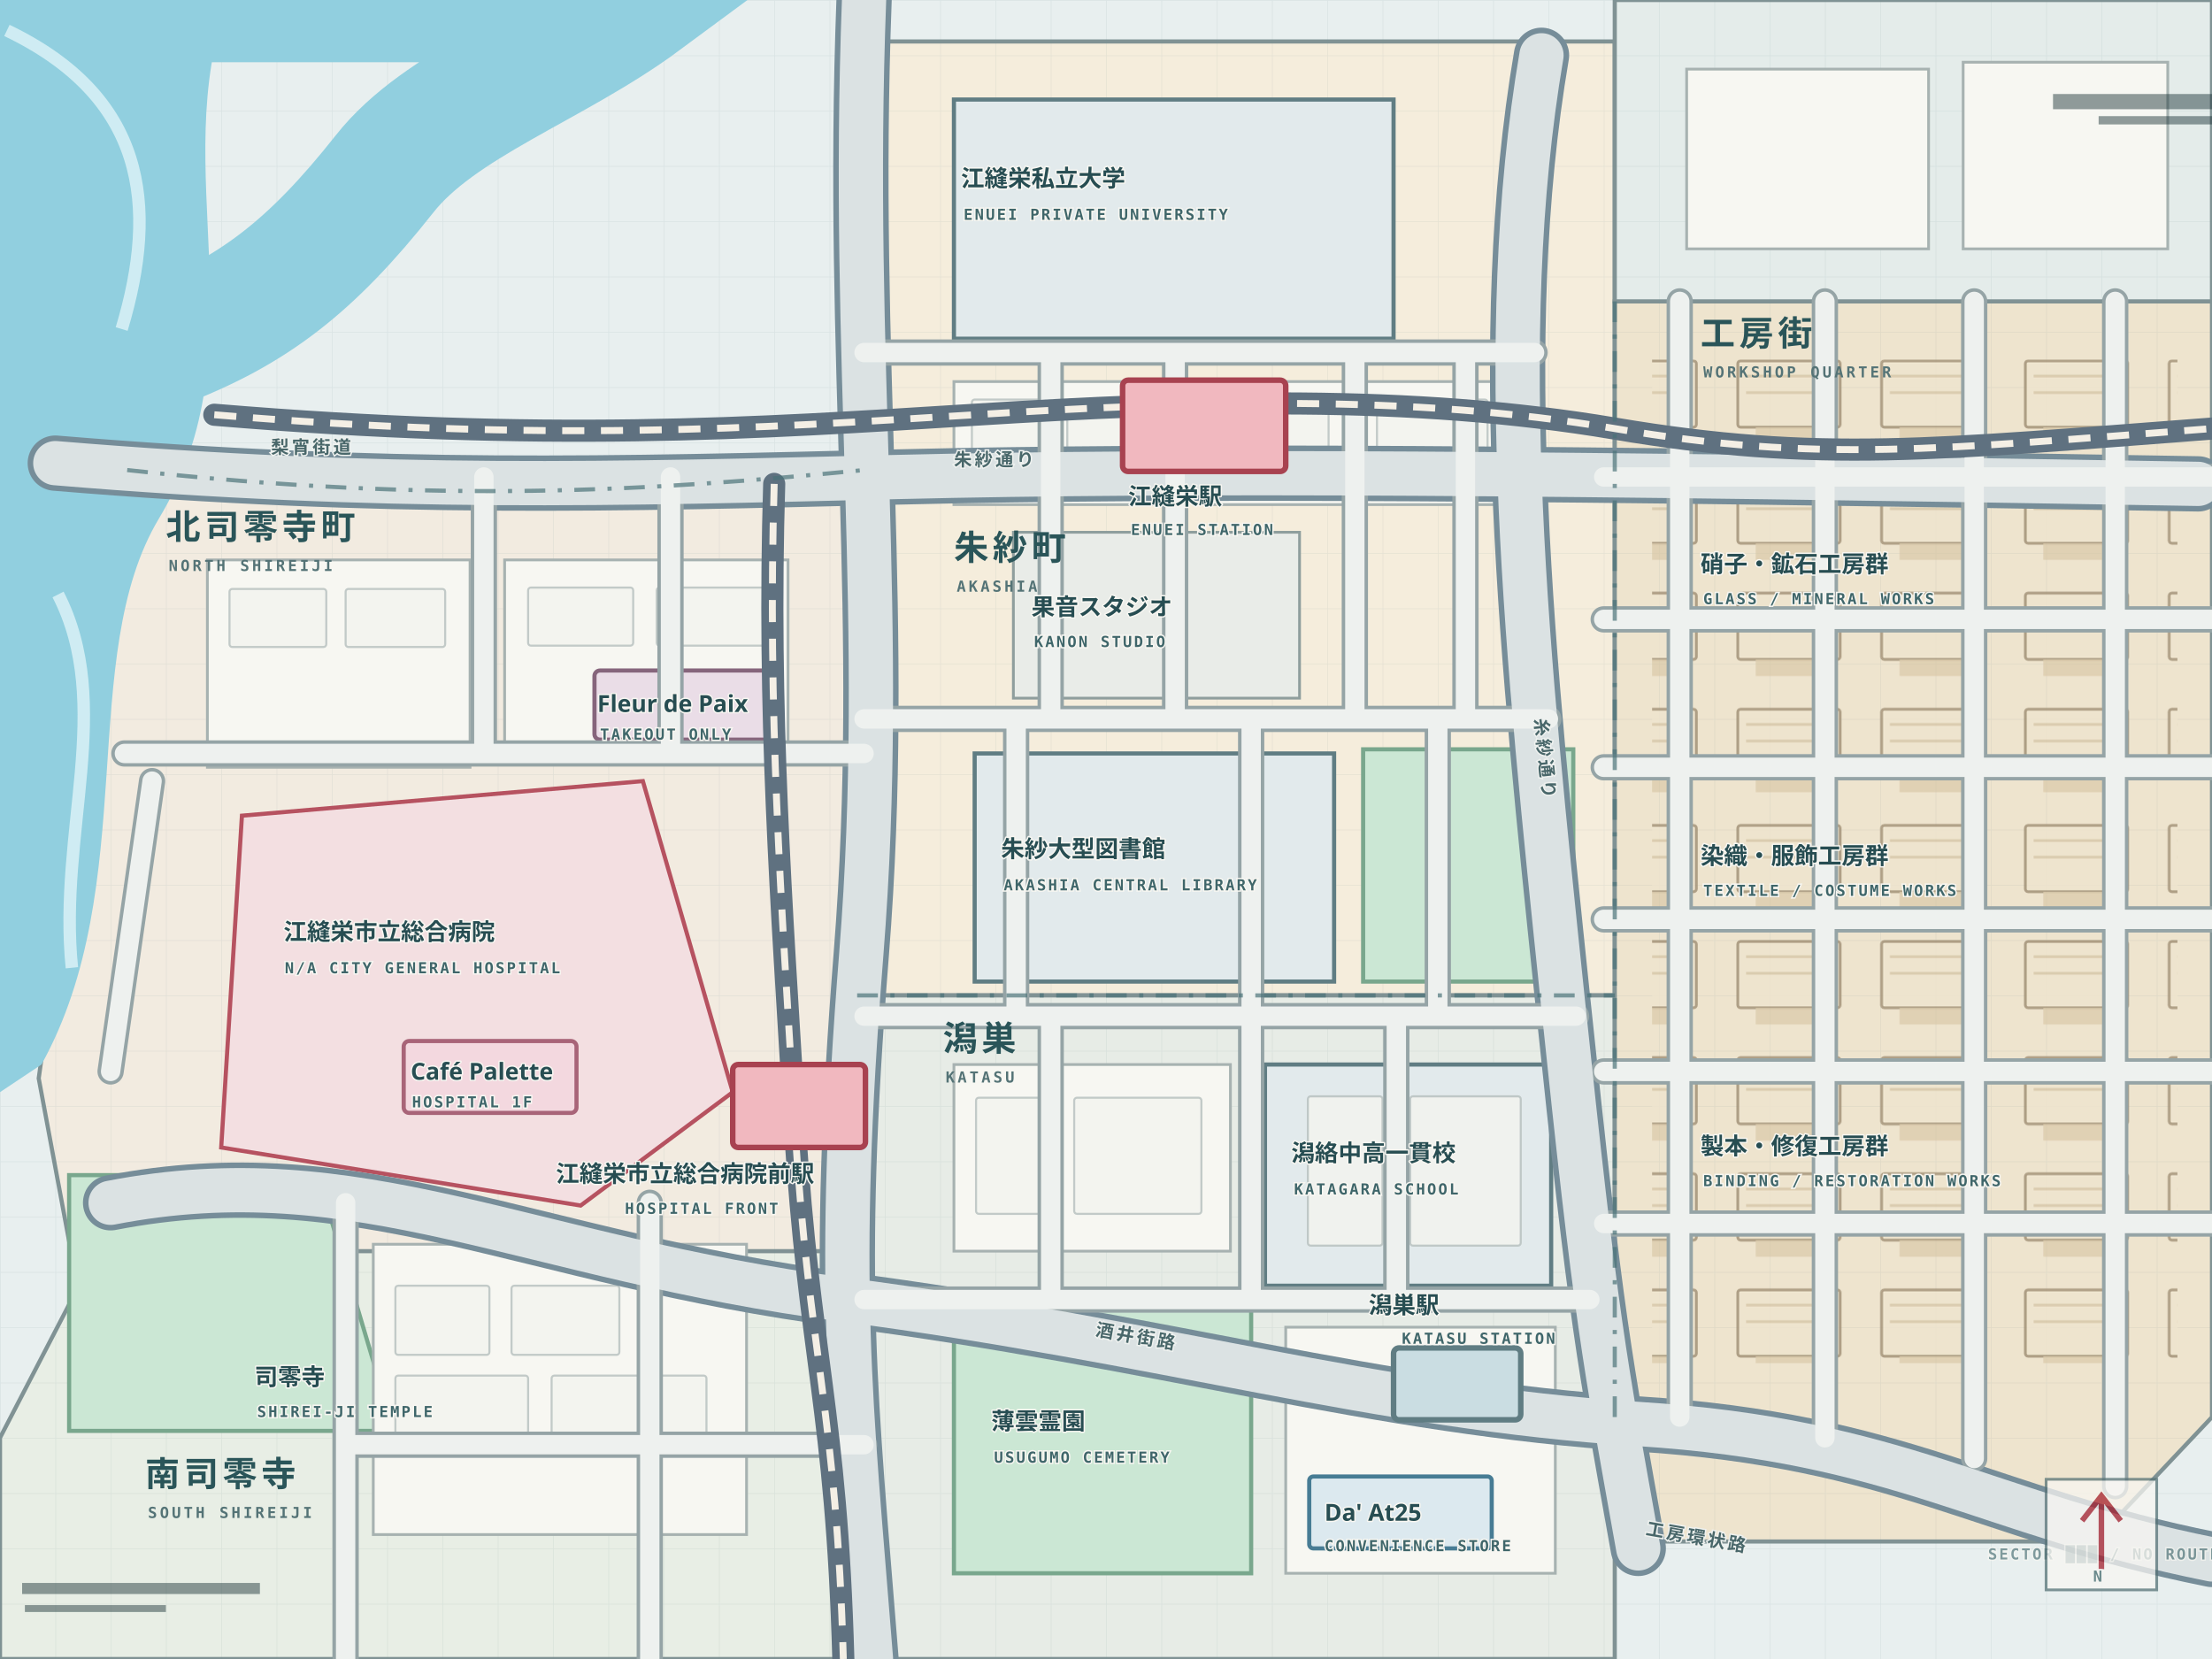
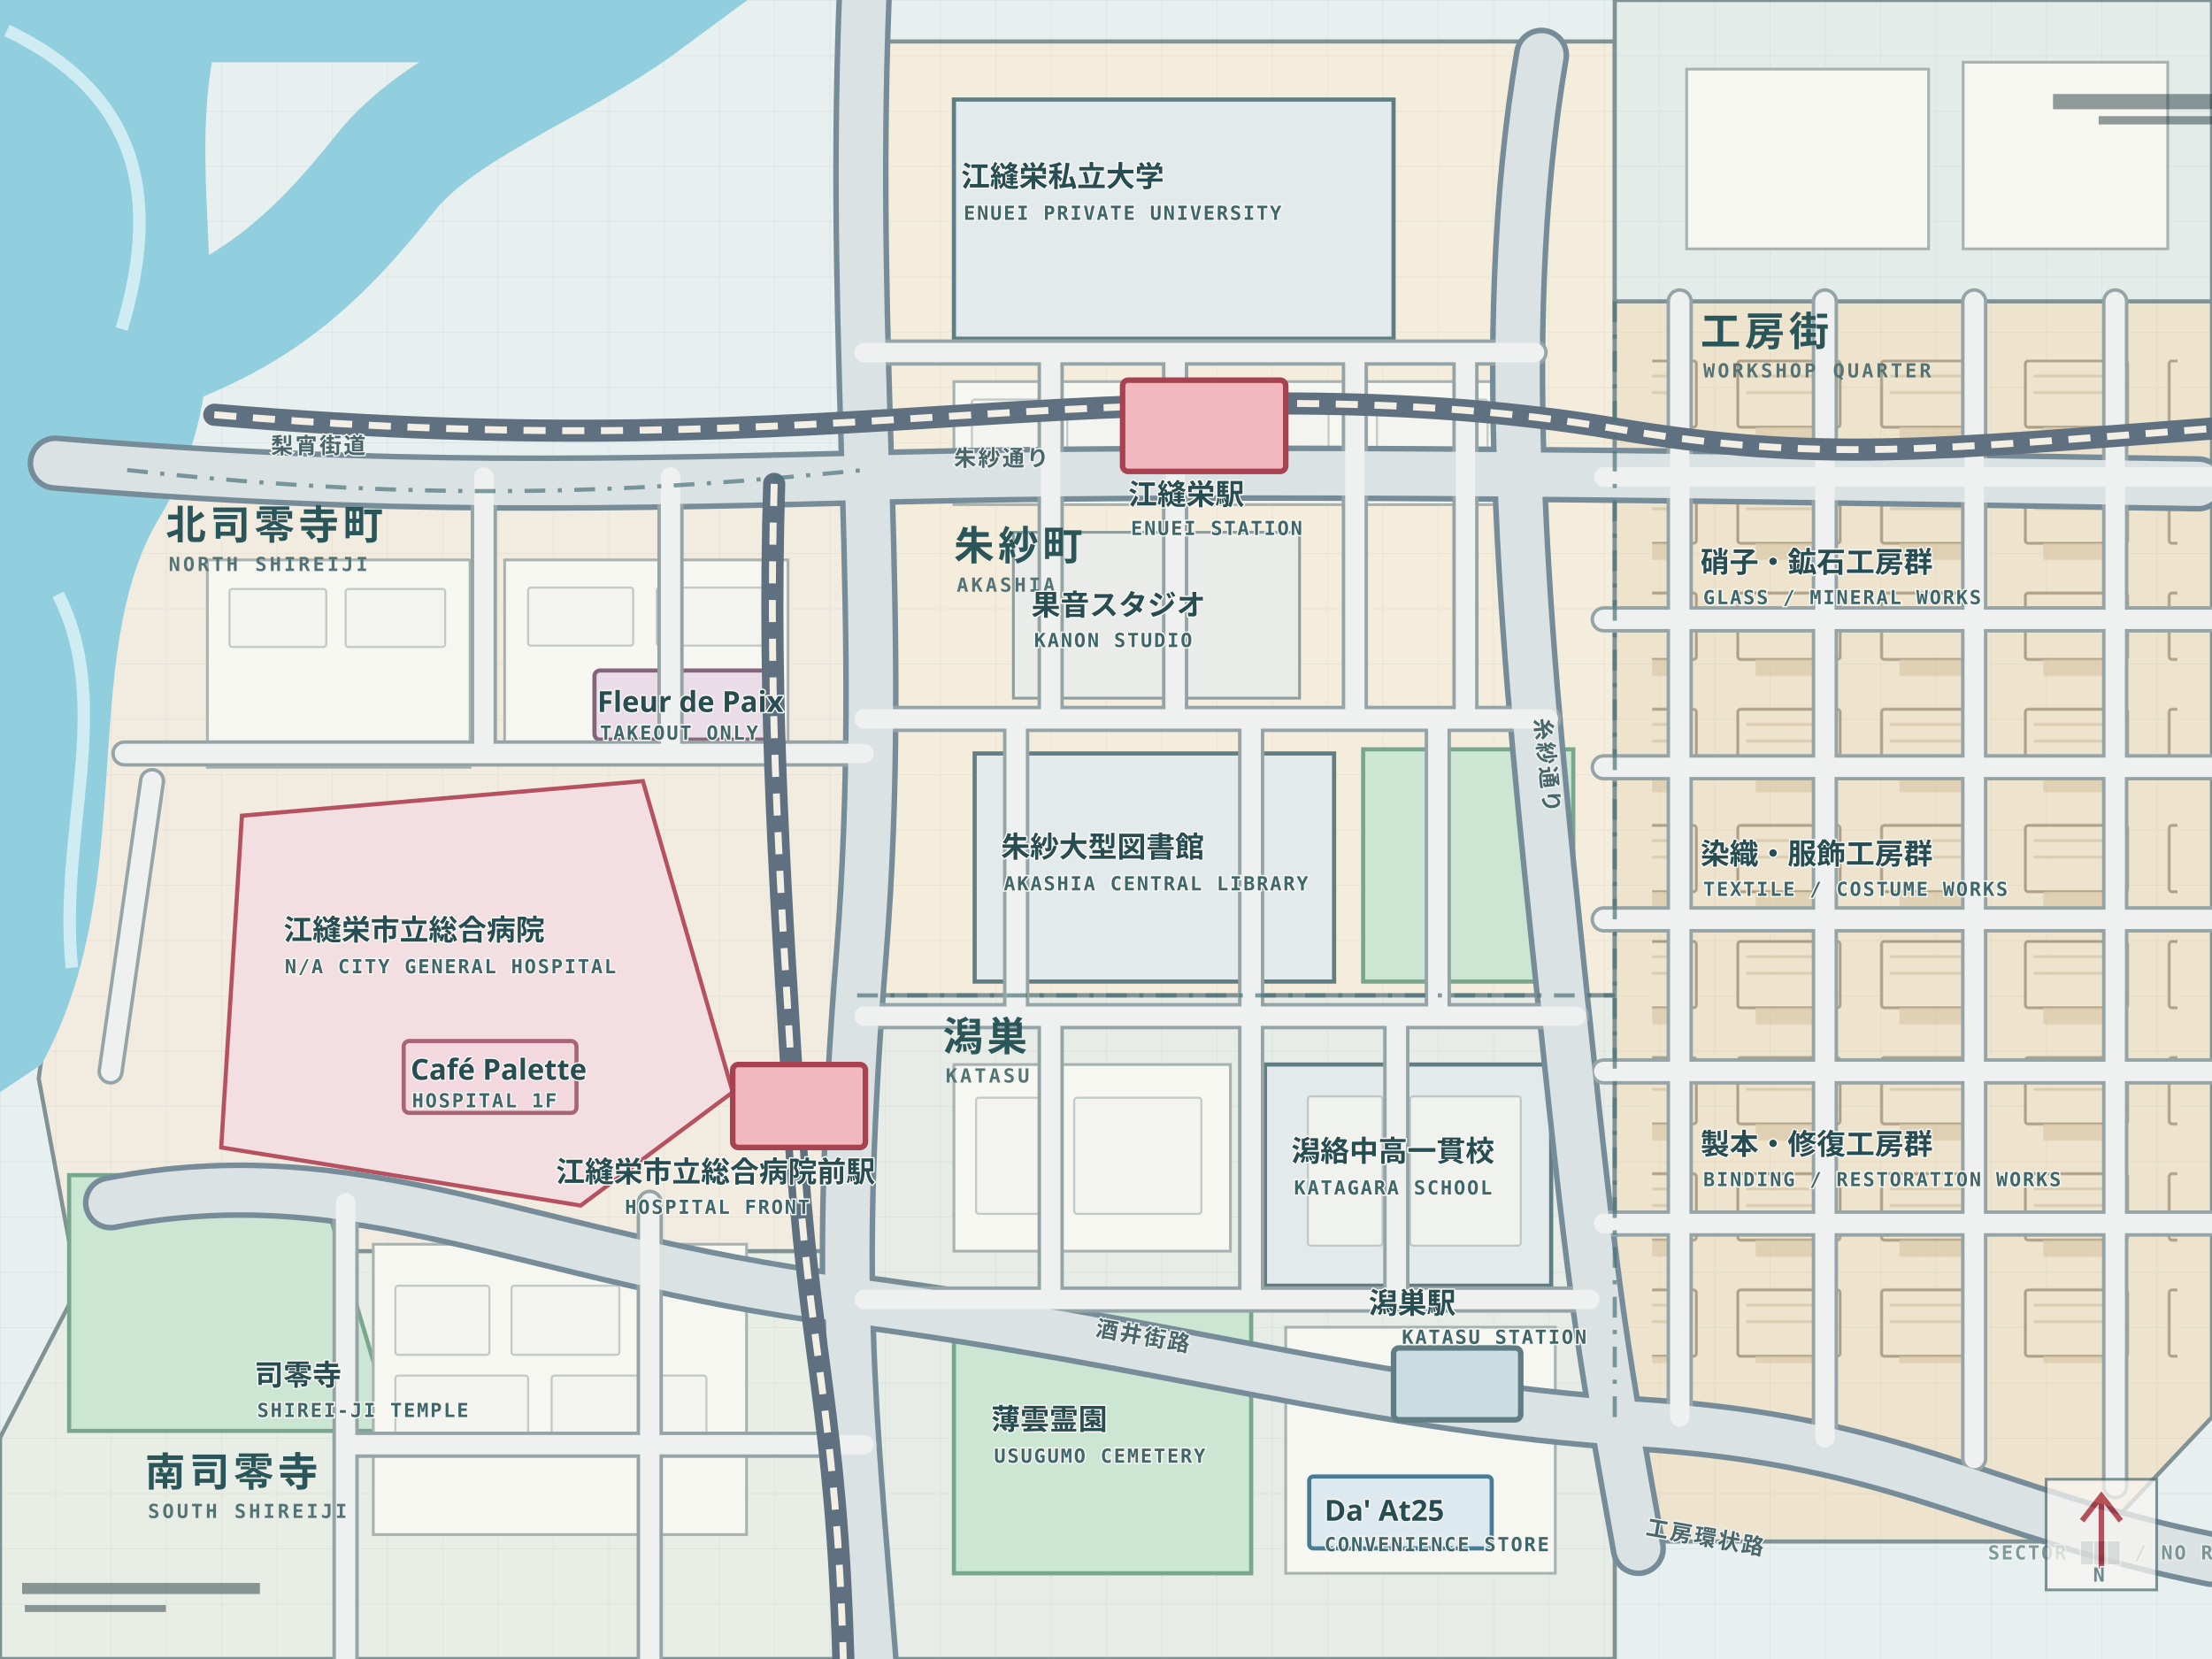
<svg xmlns="http://www.w3.org/2000/svg" width="1600" height="1200" viewBox="0 0 1600 1200" role="img" aria-labelledby="title desc">
  <defs>
    <pattern id="minorGrid" width="40" height="40" patternUnits="userSpaceOnUse">
      <path d="M 40 0 L 0 0 0 40" fill="none" stroke="#6e8a8c" stroke-width="1" opacity=".12" />
    </pattern>
    <pattern id="workshopBlocks" width="104" height="84" patternUnits="userSpaceOnUse">
      <rect x="9" y="9" width="74" height="48" rx="2" fill="#eee4ce" stroke="#9c8b71" stroke-width="2" />
      <rect x="22" y="57" width="58" height="12" fill="#d7c5a4" opacity=".8" />
      <path d="M15 20h62M15 32h62" stroke="#c3ad88" stroke-width="2" opacity=".55" />
    </pattern>
    <path id="majorRoads" d="M40 335C280 355 445 350 650 345S1130 342 1590 350 M625 0C615 265 642 450 623 690S615 1010 630 1200 M80 870C260 835 380 910 610 940S995 1018 1185 1030S1435 1095 1600 1128 M1115 40C1080 245 1105 480 1130 720S1160 980 1185 1120" />
    <path id="localRoads" d="M1160 345H1600 M1160 448H1600 M1160 555H1600 M1160 665H1600 M1160 775H1600 M1160 885H1600 M1215 218V1025 M1320 218V1040 M1428 218V1055 M1530 218V1075 M90 545H625 M110 565L80 775 M350 345V545 M485 345V545 M250 870V1200 M470 870V1200 M250 1045H625 M625 255H1110 M625 520H1120 M625 735H1140 M625 940H1150 M760 255V520 M850 255V520 M980 255V520 M1060 255V520 M735 520V735 M905 520V940 M1040 520V735 M760 735V940 M1010 735V940" />
    <style>
      .district{stroke:#809294;stroke-width:3}
      .block{fill:#f7f7f2;stroke:#a7b2b1;stroke-width:2}
      .building{fill:#e9ece8;stroke:#8f9e9d;stroke-width:2}
      .public{fill:#e2eaec;stroke:#607d83;stroke-width:3}
      .medical{fill:#f3dfe1;stroke:#b65260;stroke-width:3}
      .green{fill:#cbe7d4;stroke:#79a78d;stroke-width:3}
      .minor-building{fill:#f2f3ef;stroke:#bac3c1;stroke-width:1.5}
      .road-edge{fill:none;stroke:#768d99;stroke-width:40;stroke-linecap:round;stroke-linejoin:round}
      .road{fill:none;stroke:#dbe2e3;stroke-width:32;stroke-linecap:round;stroke-linejoin:round}
      .street-edge{fill:none;stroke:#95a4a6;stroke-width:19;stroke-linecap:round;stroke-linejoin:round}
      .street{fill:none;stroke:#eef1ef;stroke-width:14;stroke-linecap:round;stroke-linejoin:round}
      .rail{fill:none;stroke:#5f7180;stroke-width:16;stroke-linecap:round;stroke-linejoin:round}
      .rail-center{fill:none;stroke:#f4efe5;stroke-width:5;stroke-dasharray:16 12}
-       .district-title{fill:#2a5559;font:700 25px 'Noto Sans JP','Yu Gothic',sans-serif;letter-spacing:3px}
-       .district-en{fill:#547376;font:700 11px ui-monospace,monospace;letter-spacing:2px}
-       .label{fill:#274d52;font:700 17px 'Noto Sans JP','Yu Gothic',sans-serif;paint-order:stroke fill;stroke:#f7f6f1;stroke-width:2px;stroke-linejoin:round}
-       .small{fill:#3f666a;font:700 11px ui-monospace,monospace;letter-spacing:1.4px;paint-order:stroke fill;stroke:#f7f6f1;stroke-width:2px}
-       .roadname{fill:#49676a;font:600 13px 'Noto Sans JP','Yu Gothic',sans-serif;letter-spacing:2px;paint-order:stroke fill;stroke:#eef1ef;stroke-width:2px}
+       .district-title{fill:#2a5559;font:700 29px 'Noto Sans JP','Yu Gothic',sans-serif;letter-spacing:3px}
+       .district-en{fill:#547376;font:700 14px ui-monospace,monospace;letter-spacing:2px}
+       .label{fill:#274d52;font:700 21px 'Noto Sans JP','Yu Gothic',sans-serif;paint-order:stroke fill;stroke:#f7f6f1;stroke-width:2px;stroke-linejoin:round}
+       .small{fill:#3f666a;font:700 14px ui-monospace,monospace;letter-spacing:1.2px;paint-order:stroke fill;stroke:#f7f6f1;stroke-width:2px}
+       .roadname{fill:#49676a;font:600 16px 'Noto Sans JP','Yu Gothic',sans-serif;letter-spacing:1.5px;paint-order:stroke fill;stroke:#eef1ef;stroke-width:2px}
      .ward-line{fill:none;stroke:#487176;stroke-width:3;stroke-dasharray:15 9 3 9;opacity:.68}
      .anomaly{fill:#152e32;opacity:.75}
    </style>
  </defs>
  <rect width="1600" height="1200" fill="#e8efef" />
  <path class="district" fill="#f2ebe0" d="M90 340H625V905L520 1005H70L28 780Z" />
  <path class="district" fill="#e8eee5" d="M70 905H620V1200H0V1040Z" />
  <path class="district" fill="#f5eddc" d="M625 30H1168V720H625Z" />
  <path class="district" fill="#e7ece6" d="M620 720H1168V1200H620Z" />
  <path class="district" fill="#eee4ce" d="M1168 218H1600V1025L1515 1115H1168Z" />
  <path class="district" fill="#e4ecea" d="M1168 0H1600V218H1168Z" />
  <rect width="1600" height="1200" fill="url(#minorGrid)" />
  <path d="M0 0H165C120 123 190 250 115 375C55 475 102 640 30 770L0 790Z" fill="#91cfdf" />
  <path d="M0 0H465C400 48 318 75 278 126C225 193 183 225 118 250" fill="none" stroke="#91cfdf" stroke-width="90" />
  <path d="M5 22C105 70 115 148 88 238M42 430C83 510 42 602 52 700" fill="none" stroke="#d6f0f5" stroke-width="9" opacity=".9" />
  <path d="M1195 260H1575V986H1195Z" fill="url(#workshopBlocks)" opacity=".78" />
  <g>
    <path class="block" d="M150 405H340V555H150Z" />
    <path class="block" d="M365 405H570V540H365Z" />
    <path class="medical" d="M175 590L465 565L530 790L420 872L160 830Z" />
    <rect x="292" y="753" width="125" height="52" rx="4" fill="#f3d8df" stroke="#a86478" stroke-width="3" />
    <rect x="430" y="485" width="128" height="50" rx="4" fill="#eadde7" stroke="#86657c" stroke-width="3" />
    <path class="green" d="M50 850H230L285 1035H50Z" />
    <path class="block" d="M270 900H540V1110H270Z" />
    <path class="public" d="M690 72H1008V245H690Z" />
    <path class="block" d="M690 276H850V365H690Z" />
    <path class="block" d="M875 276H1095V365H875Z" />
    <path class="building" d="M733 385H940V505H733Z" />
    <path class="public" d="M705 545H965V710H705Z" />
    <path class="green" d="M986 542H1138V710H986Z" />
    <path class="block" d="M690 770H890V905H690Z" />
    <path class="public" d="M915 770H1122V930H915Z" />
    <path class="green" d="M690 942H905V1138H690Z" />
    <path class="block" d="M930 960H1125V1138H930Z" />
    <rect x="947" y="1068" width="132" height="52" rx="3" fill="#dce9ef" stroke="#477c94" stroke-width="3" />
    <path class="block" d="M1220 50H1395V180H1220Z" />
    <path class="block" d="M1420 45H1568V180H1420Z" />
  </g>
  <g opacity=".86">
    <rect class="minor-building" x="166" y="426" width="70" height="42" rx="2" />
    <rect class="minor-building" x="250" y="426" width="72" height="42" rx="2" />
    <rect class="minor-building" x="382" y="425" width="76" height="42" rx="2" />
    <rect class="minor-building" x="475" y="425" width="78" height="42" rx="2" />
    <rect class="minor-building" x="286" y="930" width="68" height="50" rx="2" />
    <rect class="minor-building" x="370" y="930" width="78" height="50" rx="2" />
    <rect class="minor-building" x="286" y="995" width="96" height="54" rx="2" />
    <rect class="minor-building" x="399" y="995" width="112" height="54" rx="2" />
    <rect class="minor-building" x="703" y="289" width="50" height="54" rx="2" />
    <rect class="minor-building" x="772" y="289" width="58" height="54" rx="2" />
    <rect class="minor-building" x="887" y="289" width="74" height="54" rx="2" />
    <rect class="minor-building" x="996" y="289" width="80" height="54" rx="2" />
    <rect class="minor-building" x="706" y="794" width="52" height="84" rx="2" />
    <rect class="minor-building" x="777" y="794" width="92" height="84" rx="2" />
    <rect class="minor-building" x="946" y="793" width="54" height="108" rx="2" />
    <rect class="minor-building" x="1020" y="793" width="80" height="108" rx="2" />
  </g>
  <g id="road-network">
    <use href="#majorRoads" class="road-edge" />
    <use href="#localRoads" class="street-edge" />
    <use href="#majorRoads" class="road" />
    <use href="#localRoads" class="street" />
  </g>
  <path class="rail" d="M155 300C395 320 545 310 705 300S1020 285 1168 310S1400 325 1600 310" />
  <path class="rail-center" d="M155 300C395 320 545 310 705 300S1020 285 1168 310S1400 325 1600 310" />
  <path class="rail" d="M560 350C555 515 565 650 575 815S605 1020 610 1200" />
  <path class="rail-center" d="M560 350C555 515 565 650 575 815S605 1020 610 1200" />
  <path class="ward-line" d="M92 340C320 365 470 355 625 340" />
  <path class="ward-line" d="M620 720H1168" />
  <path class="ward-line" d="M1168 218V1025" />
  <g>
    <rect x="812" y="275" width="118" height="66" rx="4" fill="#f1b8bf" stroke="#a84250" stroke-width="4" />
    <rect x="530" y="770" width="96" height="60" rx="4" fill="#f1b8bf" stroke="#a84250" stroke-width="4" />
    <rect x="1008" y="975" width="92" height="52" rx="4" fill="#cadde2" stroke="#607d83" stroke-width="4" />
  </g>
  <g>
    <text class="district-title" x="120" y="390">北司零寺町</text>
    <text class="district-en" x="122" y="413">NORTH SHIREIJI</text>
    <text class="district-title" x="105" y="1075">南司零寺</text>
    <text class="district-en" x="107" y="1098">SOUTH SHIREIJI</text>
    <text class="district-title" x="690" y="405">朱紗町</text>
    <text class="district-en" x="692" y="428">AKASHIA</text>
    <text class="district-title" x="682" y="760">潟巣</text>
    <text class="district-en" x="684" y="783">KATASU</text>
    <text class="district-title" x="1230" y="250">工房街</text>
    <text class="district-en" x="1232" y="273">WORKSHOP QUARTER</text>
  </g>
  <g>
    <text class="label" x="205" y="680">江縫栄市立総合病院</text>
    <text class="small" x="206" y="704">N/A CITY GENERAL HOSPITAL</text>
    <text class="label" x="297" y="781">Café Palette</text>
    <text class="small" x="298" y="801">HOSPITAL 1F</text>
    <text class="label" x="432" y="515">Fleur de Paix</text>
    <text class="small" x="434" y="535">TAKEOUT ONLY</text>
    <text class="label" x="695" y="135">江縫栄私立大学</text>
    <text class="small" x="697" y="159">ENUEI PRIVATE UNIVERSITY</text>
    <text class="label" x="746" y="445">果音スタジオ</text>
    <text class="small" x="748" y="468">KANON STUDIO</text>
    <text class="label" x="724" y="620">朱紗大型図書館</text>
    <text class="small" x="726" y="644">AKASHIA CENTRAL LIBRARY</text>
    <text class="label" x="184" y="1002">司零寺</text>
    <text class="small" x="186" y="1025">SHIREI-JI TEMPLE</text>
    <text class="label" x="934" y="840">潟絡中高一貫校</text>
    <text class="small" x="936" y="864">KATAGARA SCHOOL</text>
    <text class="label" x="717" y="1034">薄雲霊園</text>
    <text class="small" x="719" y="1058">USUGUMO CEMETERY</text>
  </g>
  <g>
    <text class="label" x="816" y="365">江縫栄駅</text>
    <text class="small" x="818" y="387">ENUEI STATION</text>
    <text class="label" x="402" y="855">江縫栄市立総合病院前駅</text>
    <text class="small" x="452" y="878">HOSPITAL FRONT</text>
    <text class="label" x="990" y="950">潟巣駅</text>
    <text class="small" x="1014" y="972">KATASU STATION</text>
    <text class="label" x="958" y="1100">Da' At25</text>
    <text class="small" x="958" y="1122">CONVENIENCE STORE</text>
  </g>
  <g>
    <text class="label" x="1230" y="414">硝子・鉱石工房群</text>
    <text class="small" x="1232" y="437">GLASS / MINERAL WORKS</text>
    <text class="label" x="1230" y="625">染織・服飾工房群</text>
    <text class="small" x="1232" y="648">TEXTILE / COSTUME WORKS</text>
    <text class="label" x="1230" y="835">製本・修復工房群</text>
    <text class="small" x="1232" y="858">BINDING / RESTORATION WORKS</text>
  </g>
  <text class="roadname" x="196" y="328">梨宵街道</text>
  <text class="roadname" x="690" y="337">朱紗通り</text>
  <text class="roadname" x="792" y="966" transform="rotate(10 792 966)">酒井街路</text>
  <text class="roadname" x="1110" y="520" transform="rotate(84 1110 520)">糸紗通り</text>
  <text class="roadname" x="1190" y="1110" transform="rotate(10 1190 1110)">工房環状路</text>
  <g opacity=".62">
    <rect class="anomaly" x="1485" y="68" width="115" height="11" />
    <rect class="anomaly" x="1518" y="84" width="82" height="6" />
    <rect class="anomaly" x="16" y="1145" width="172" height="8" />
    <rect class="anomaly" x="18" y="1161" width="102" height="5" />
    <text class="small" x="1438" y="1128">SECTOR ███ / NO ROUTE</text>
  </g>
  <g transform="translate(1480 1070)" opacity=".74">
    <path d="M0 0h80v80H0z" fill="#f7f6f1" stroke="#557275" stroke-width="2" />
    <path d="M40 12V65M26 30l14-18 14 18" fill="none" stroke="#a51f2d" stroke-width="4" />
    <text class="small" x="34" y="74">N</text>
  </g>
</svg>
